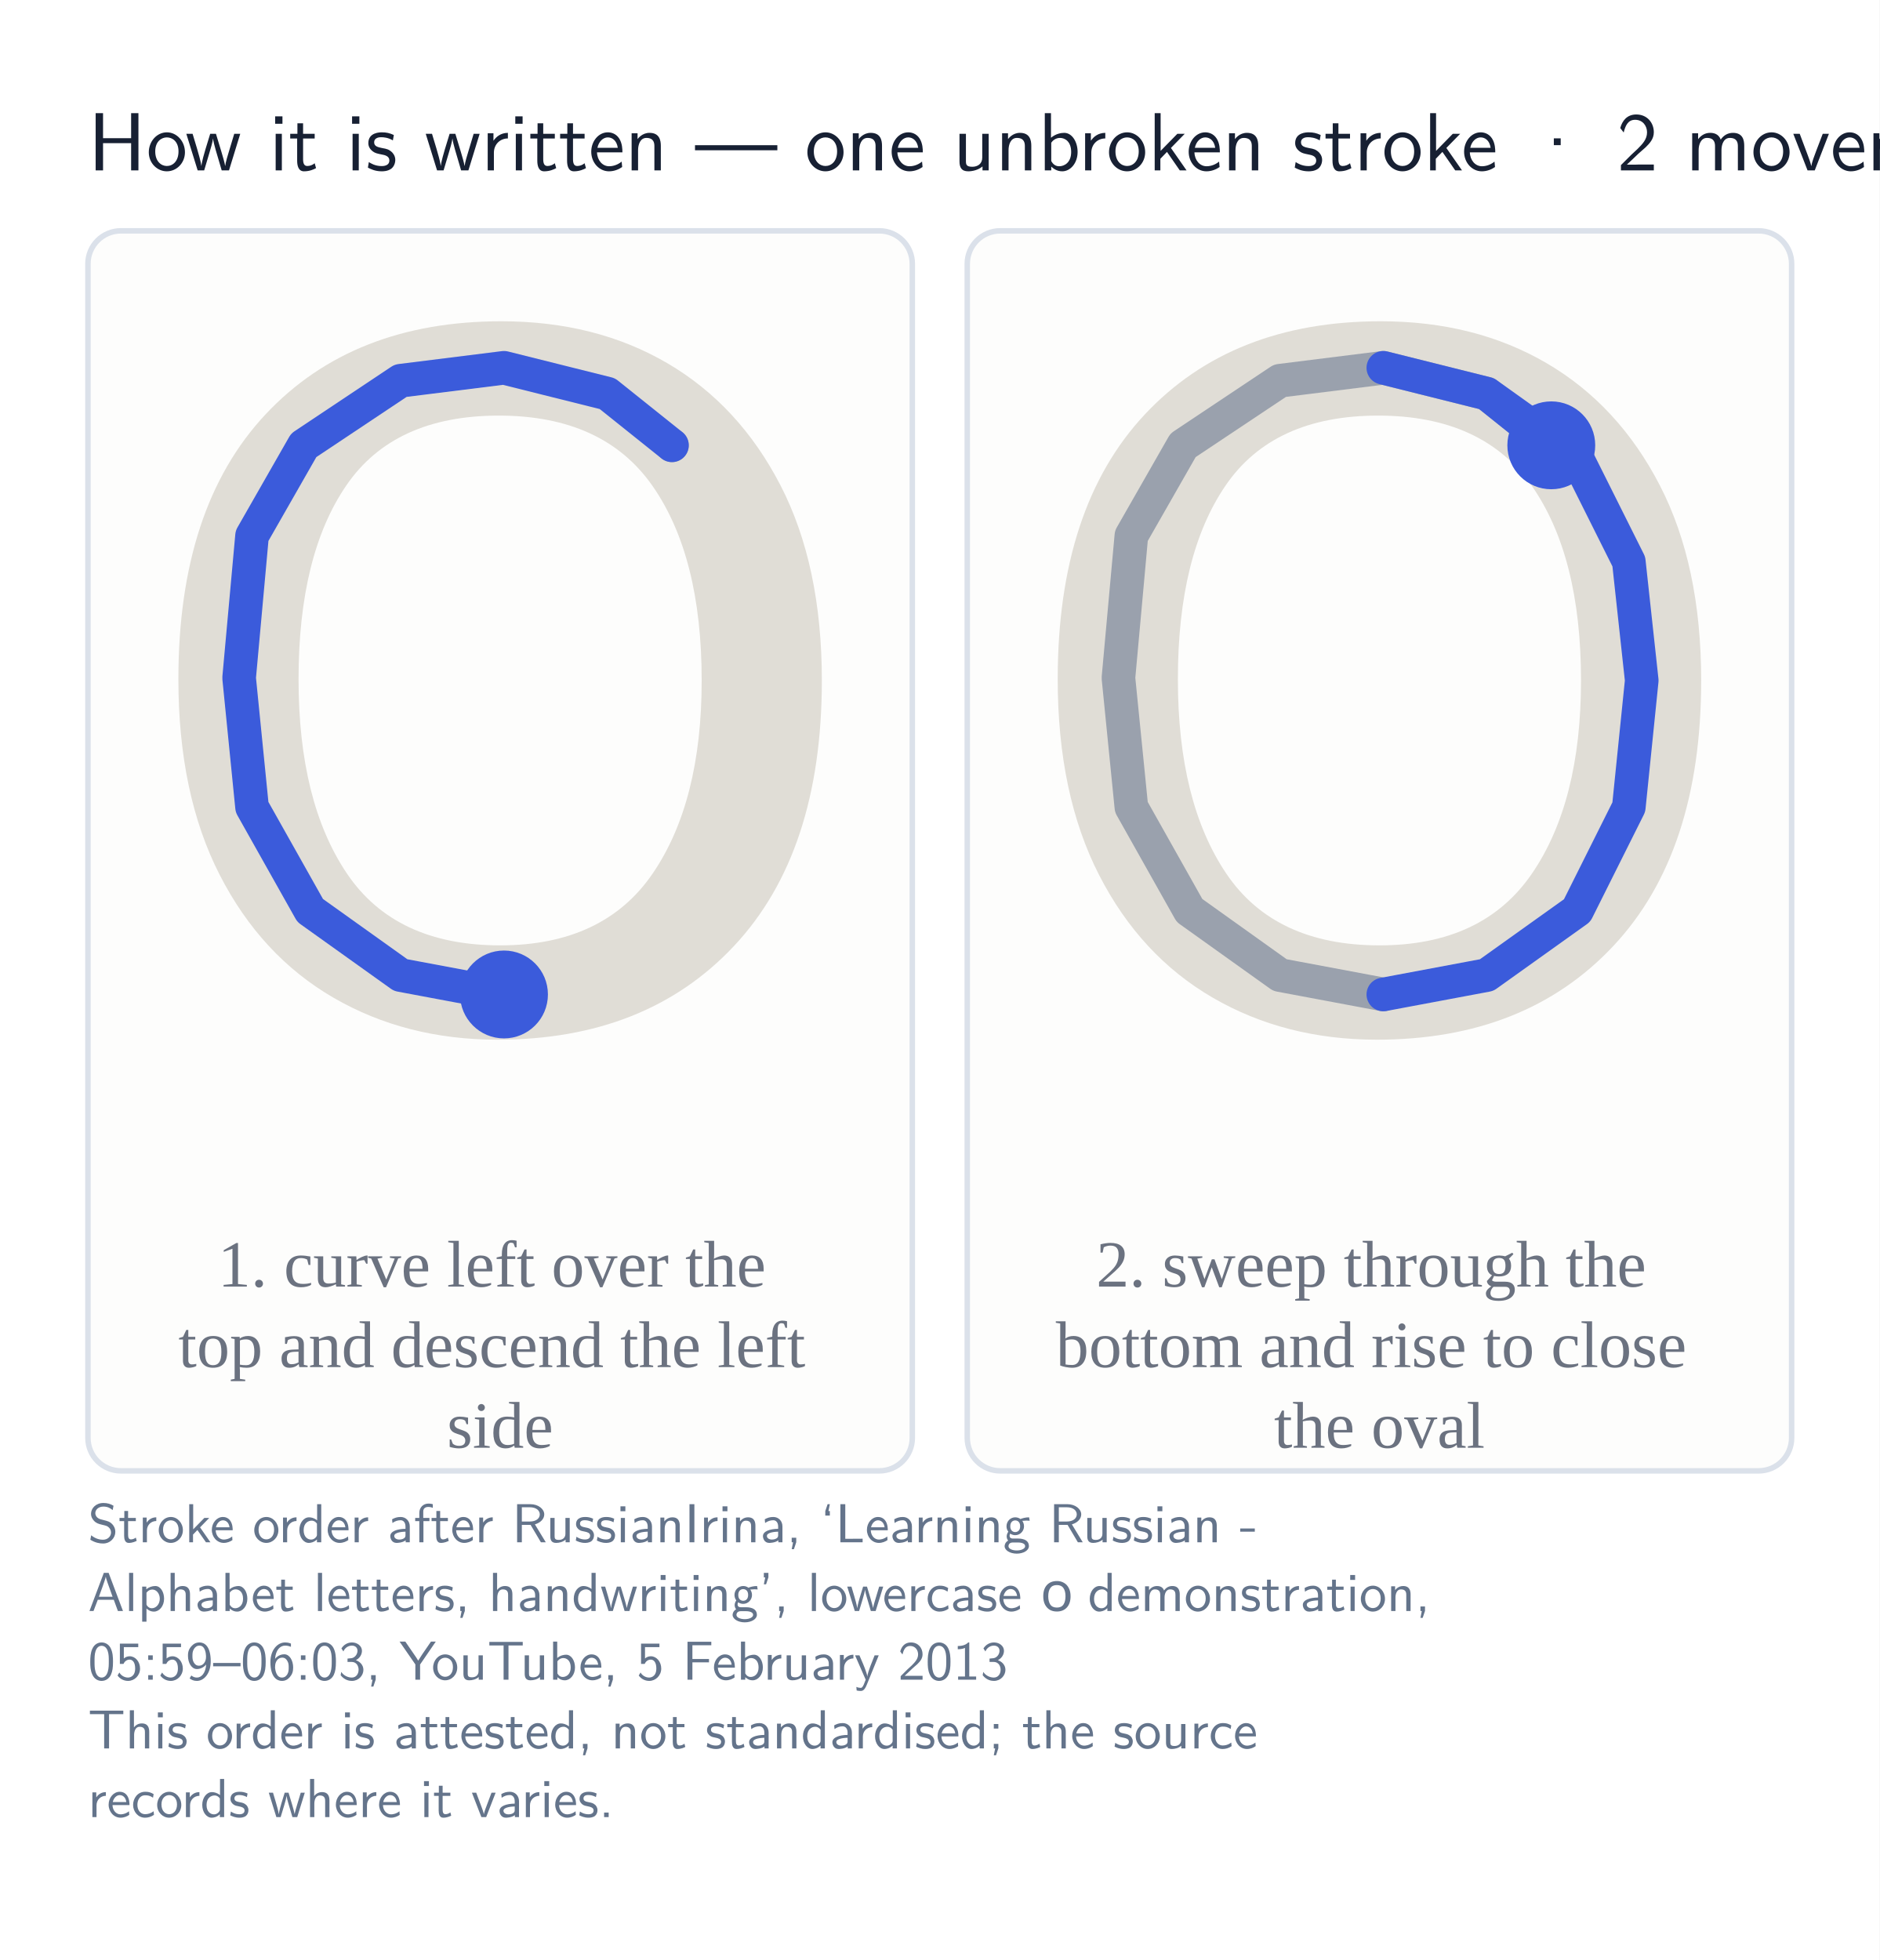
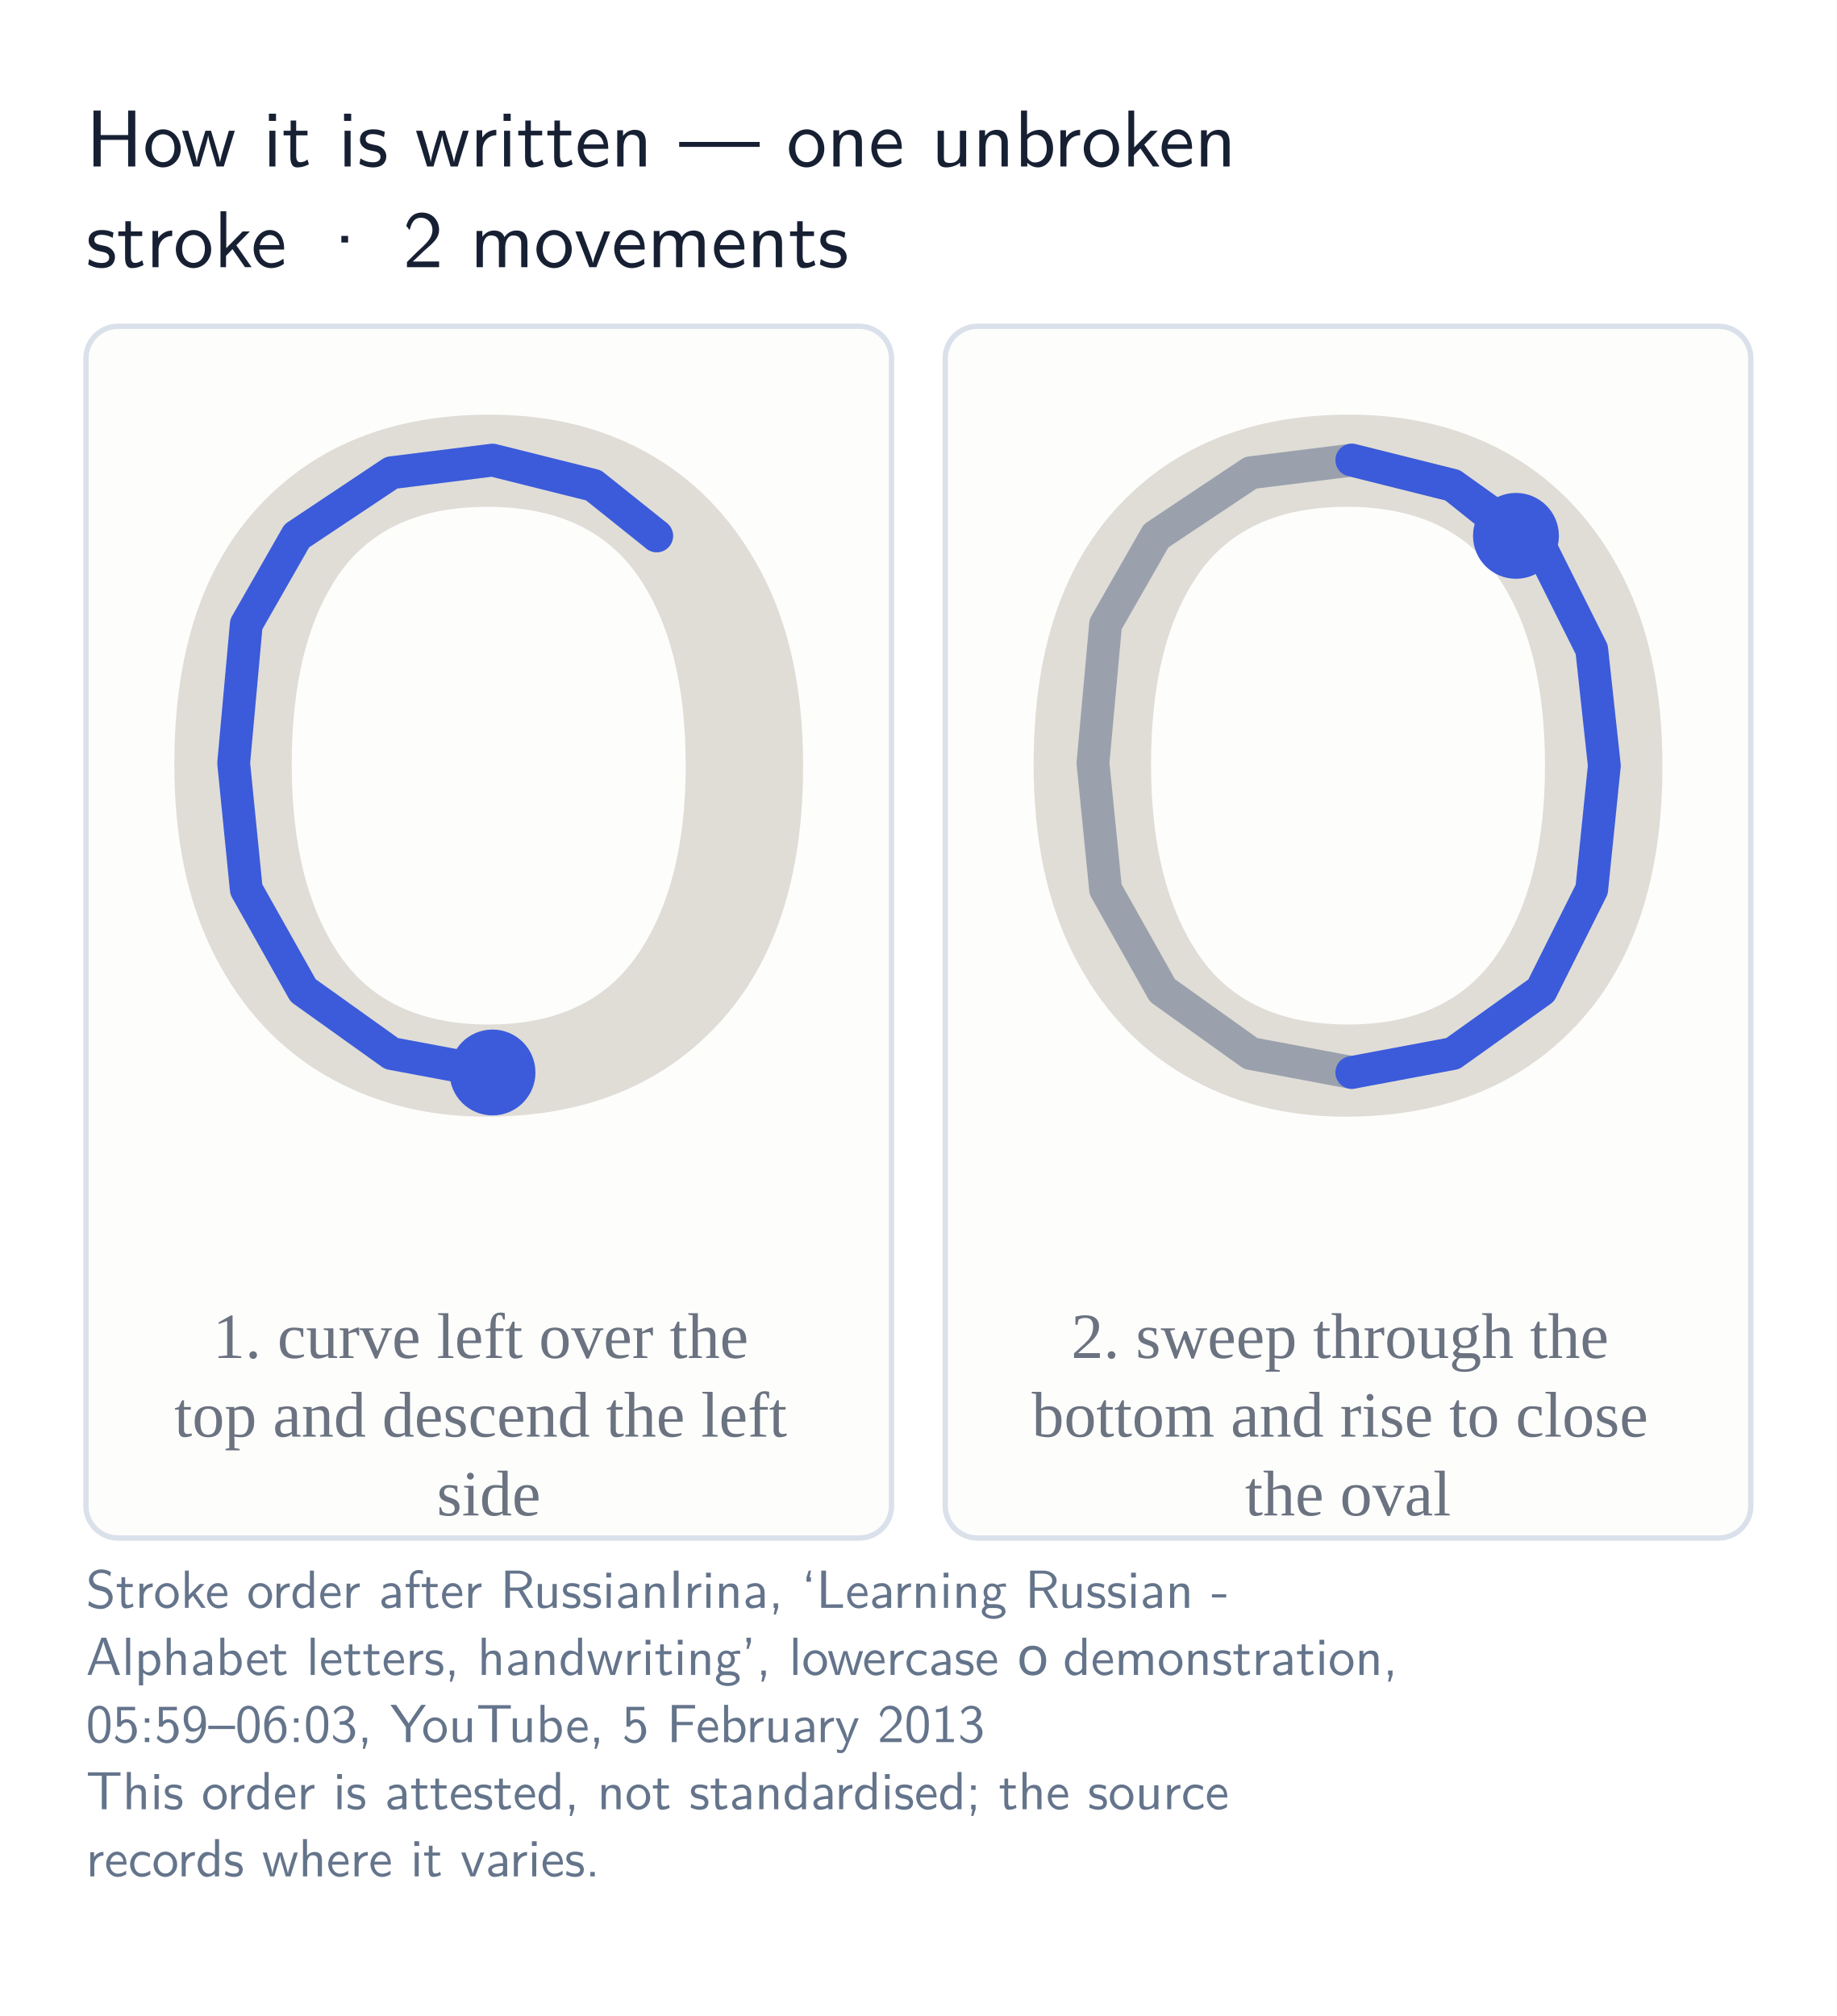
- <svg xmlns="http://www.w3.org/2000/svg" width="342" height="356.63" viewBox="0 0 342 356.63" role="img" aria-label="How to write о: one unbroken stroke · 2 movements">
-   <rect x="0" y="0" width="342" height="356.63" fill="#ffffff" />
-   <text x="16" y="31" font-family="Latin Modern Sans, sans-serif" font-size="15" fill="#172033">How it is written — one unbroken stroke · 2 movements</text>
-   <rect x="16" y="42" width="150" height="225.63" rx="6" fill="#fdfdfc" stroke="#dbe1ea" stroke-width="1" />
-   <svg x="16" y="42" width="150" height="225.63" viewBox="-22 -616 638 959.7" preserveAspectRatio="xMidYMid meet" overflow="hidden">
+ <svg xmlns="http://www.w3.org/2000/svg" width="342" height="375.38" viewBox="0 0 342 375.38" role="img" aria-label="How to write о: one unbroken stroke · 2 movements">
+   <rect x="0" y="0" width="342" height="375.38" fill="#ffffff" />
+   <text x="16" y="31" font-family="Latin Modern Sans, sans-serif" font-size="15" fill="#172033">How it is written — one unbroken</text>
+   <text x="16" y="49.75" font-family="Latin Modern Sans, sans-serif" font-size="15" fill="#172033">stroke · 2 movements</text>
+   <rect x="16" y="60.75" width="150" height="225.63" rx="6" fill="#fdfdfc" stroke="#dbe1ea" stroke-width="1" />
+   <svg x="16" y="60.75" width="150" height="225.63" viewBox="-22 -616 638 959.7" preserveAspectRatio="xMidYMid meet" overflow="hidden">
    <g transform="scale(1,-1)">
      <path class="ductus__glyph" d="M295 -10Q224 -10 168 22.5Q112 55 80 117.5Q48 180 48 269Q48 402 115.5 474Q183 546 298 546Q371 546 426.5 513.5Q482 481 514 419Q546 357 546 268Q546 135 478 62.5Q410 -10 295 -10ZM297 63Q377 63 415 118.5Q453 174 453 268Q453 364 415 418.5Q377 473 296 473Q215 473 178 419Q141 365 141 269Q141 174 178.5 118.5Q216 63 297 63Z" fill="#e0ddd6" fill-rule="nonzero" />
      <path class="ductus__done" d="M430 450 L430 450" fill="none" stroke="#9aa1ad" stroke-width="26" stroke-linecap="round" stroke-linejoin="round" />
      <path class="ductus__pen" d="M430 450 L380 490 L300 510 L220 500 L145 450 L105 380 L95 270 L105 170 L150 90 L220 40 L300 25" fill="none" stroke="#3b5bdb" stroke-width="26" stroke-linecap="round" stroke-linejoin="round" />
      <circle class="ductus__tip" cx="300" cy="25" r="34" fill="#3b5bdb" />
    </g>
    <text class="ductus__caption" x="297" y="201.1" text-anchor="middle" font-size="51.1" fill="#6b7280">
      <tspan x="297" y="201.1">1. curve left over the</tspan>
      <tspan x="297" y="263.4">top and descend the left</tspan>
      <tspan x="297" y="325.8">side</tspan>
    </text>
  </svg>
-   <rect x="176" y="42" width="150" height="225.63" rx="6" fill="#fdfdfc" stroke="#dbe1ea" stroke-width="1" />
-   <svg x="176" y="42" width="150" height="225.63" viewBox="-22 -616 638 959.7" preserveAspectRatio="xMidYMid meet" overflow="hidden">
+   <rect x="176" y="60.75" width="150" height="225.63" rx="6" fill="#fdfdfc" stroke="#dbe1ea" stroke-width="1" />
+   <svg x="176" y="60.75" width="150" height="225.63" viewBox="-22 -616 638 959.7" preserveAspectRatio="xMidYMid meet" overflow="hidden">
    <g transform="scale(1,-1)">
      <path class="ductus__glyph" d="M295 -10Q224 -10 168 22.5Q112 55 80 117.5Q48 180 48 269Q48 402 115.5 474Q183 546 298 546Q371 546 426.5 513.5Q482 481 514 419Q546 357 546 268Q546 135 478 62.5Q410 -10 295 -10ZM297 63Q377 63 415 118.5Q453 174 453 268Q453 364 415 418.5Q377 473 296 473Q215 473 178 419Q141 365 141 269Q141 174 178.5 118.5Q216 63 297 63Z" fill="#e0ddd6" fill-rule="nonzero" />
      <path class="ductus__done" d="M430 450 L380 490 L300 510 L220 500 L145 450 L105 380 L95 270 L105 170 L150 90 L220 40 L300 25" fill="none" stroke="#9aa1ad" stroke-width="26" stroke-linecap="round" stroke-linejoin="round" />
      <path class="ductus__pen" d="M300 25 L300 25 L380 40 L450 90 L490 170 L500 268 L490 360 L450 440 L380 490 L300 510 L380 490 L430 450" fill="none" stroke="#3b5bdb" stroke-width="26" stroke-linecap="round" stroke-linejoin="round" />
      <circle class="ductus__tip" cx="430" cy="450" r="34" fill="#3b5bdb" />
    </g>
    <text class="ductus__caption" x="297" y="201.1" text-anchor="middle" font-size="51.1" fill="#6b7280">
      <tspan x="297" y="201.1">2. sweep through the</tspan>
      <tspan x="297" y="263.4">bottom and rise to close</tspan>
      <tspan x="297" y="325.8">the oval</tspan>
    </text>
  </svg>
-   <text x="16" y="280.63" font-family="Latin Modern Sans, sans-serif" font-size="10" fill="#64748b">Stroke order after RussianIrina, ‘Learning Russian -</text>
-   <text x="16" y="293.13" font-family="Latin Modern Sans, sans-serif" font-size="10" fill="#64748b">Alphabet letters, handwriting’, lowercase о demonstration,</text>
-   <text x="16" y="305.63" font-family="Latin Modern Sans, sans-serif" font-size="10" fill="#64748b">05:59–06:03, YouTube, 5 February 2013</text>
-   <text x="16" y="318.13" font-family="Latin Modern Sans, sans-serif" font-size="10" fill="#64748b">This order is attested, not standardised; the source</text>
-   <text x="16" y="330.63" font-family="Latin Modern Sans, sans-serif" font-size="10" fill="#64748b">records where it varies.</text>
+   <text x="16" y="299.38" font-family="Latin Modern Sans, sans-serif" font-size="10" fill="#64748b">Stroke order after RussianIrina, ‘Learning Russian -</text>
+   <text x="16" y="311.88" font-family="Latin Modern Sans, sans-serif" font-size="10" fill="#64748b">Alphabet letters, handwriting’, lowercase о demonstration,</text>
+   <text x="16" y="324.38" font-family="Latin Modern Sans, sans-serif" font-size="10" fill="#64748b">05:59–06:03, YouTube, 5 February 2013</text>
+   <text x="16" y="336.88" font-family="Latin Modern Sans, sans-serif" font-size="10" fill="#64748b">This order is attested, not standardised; the source</text>
+   <text x="16" y="349.38" font-family="Latin Modern Sans, sans-serif" font-size="10" fill="#64748b">records where it varies.</text>
</svg>
